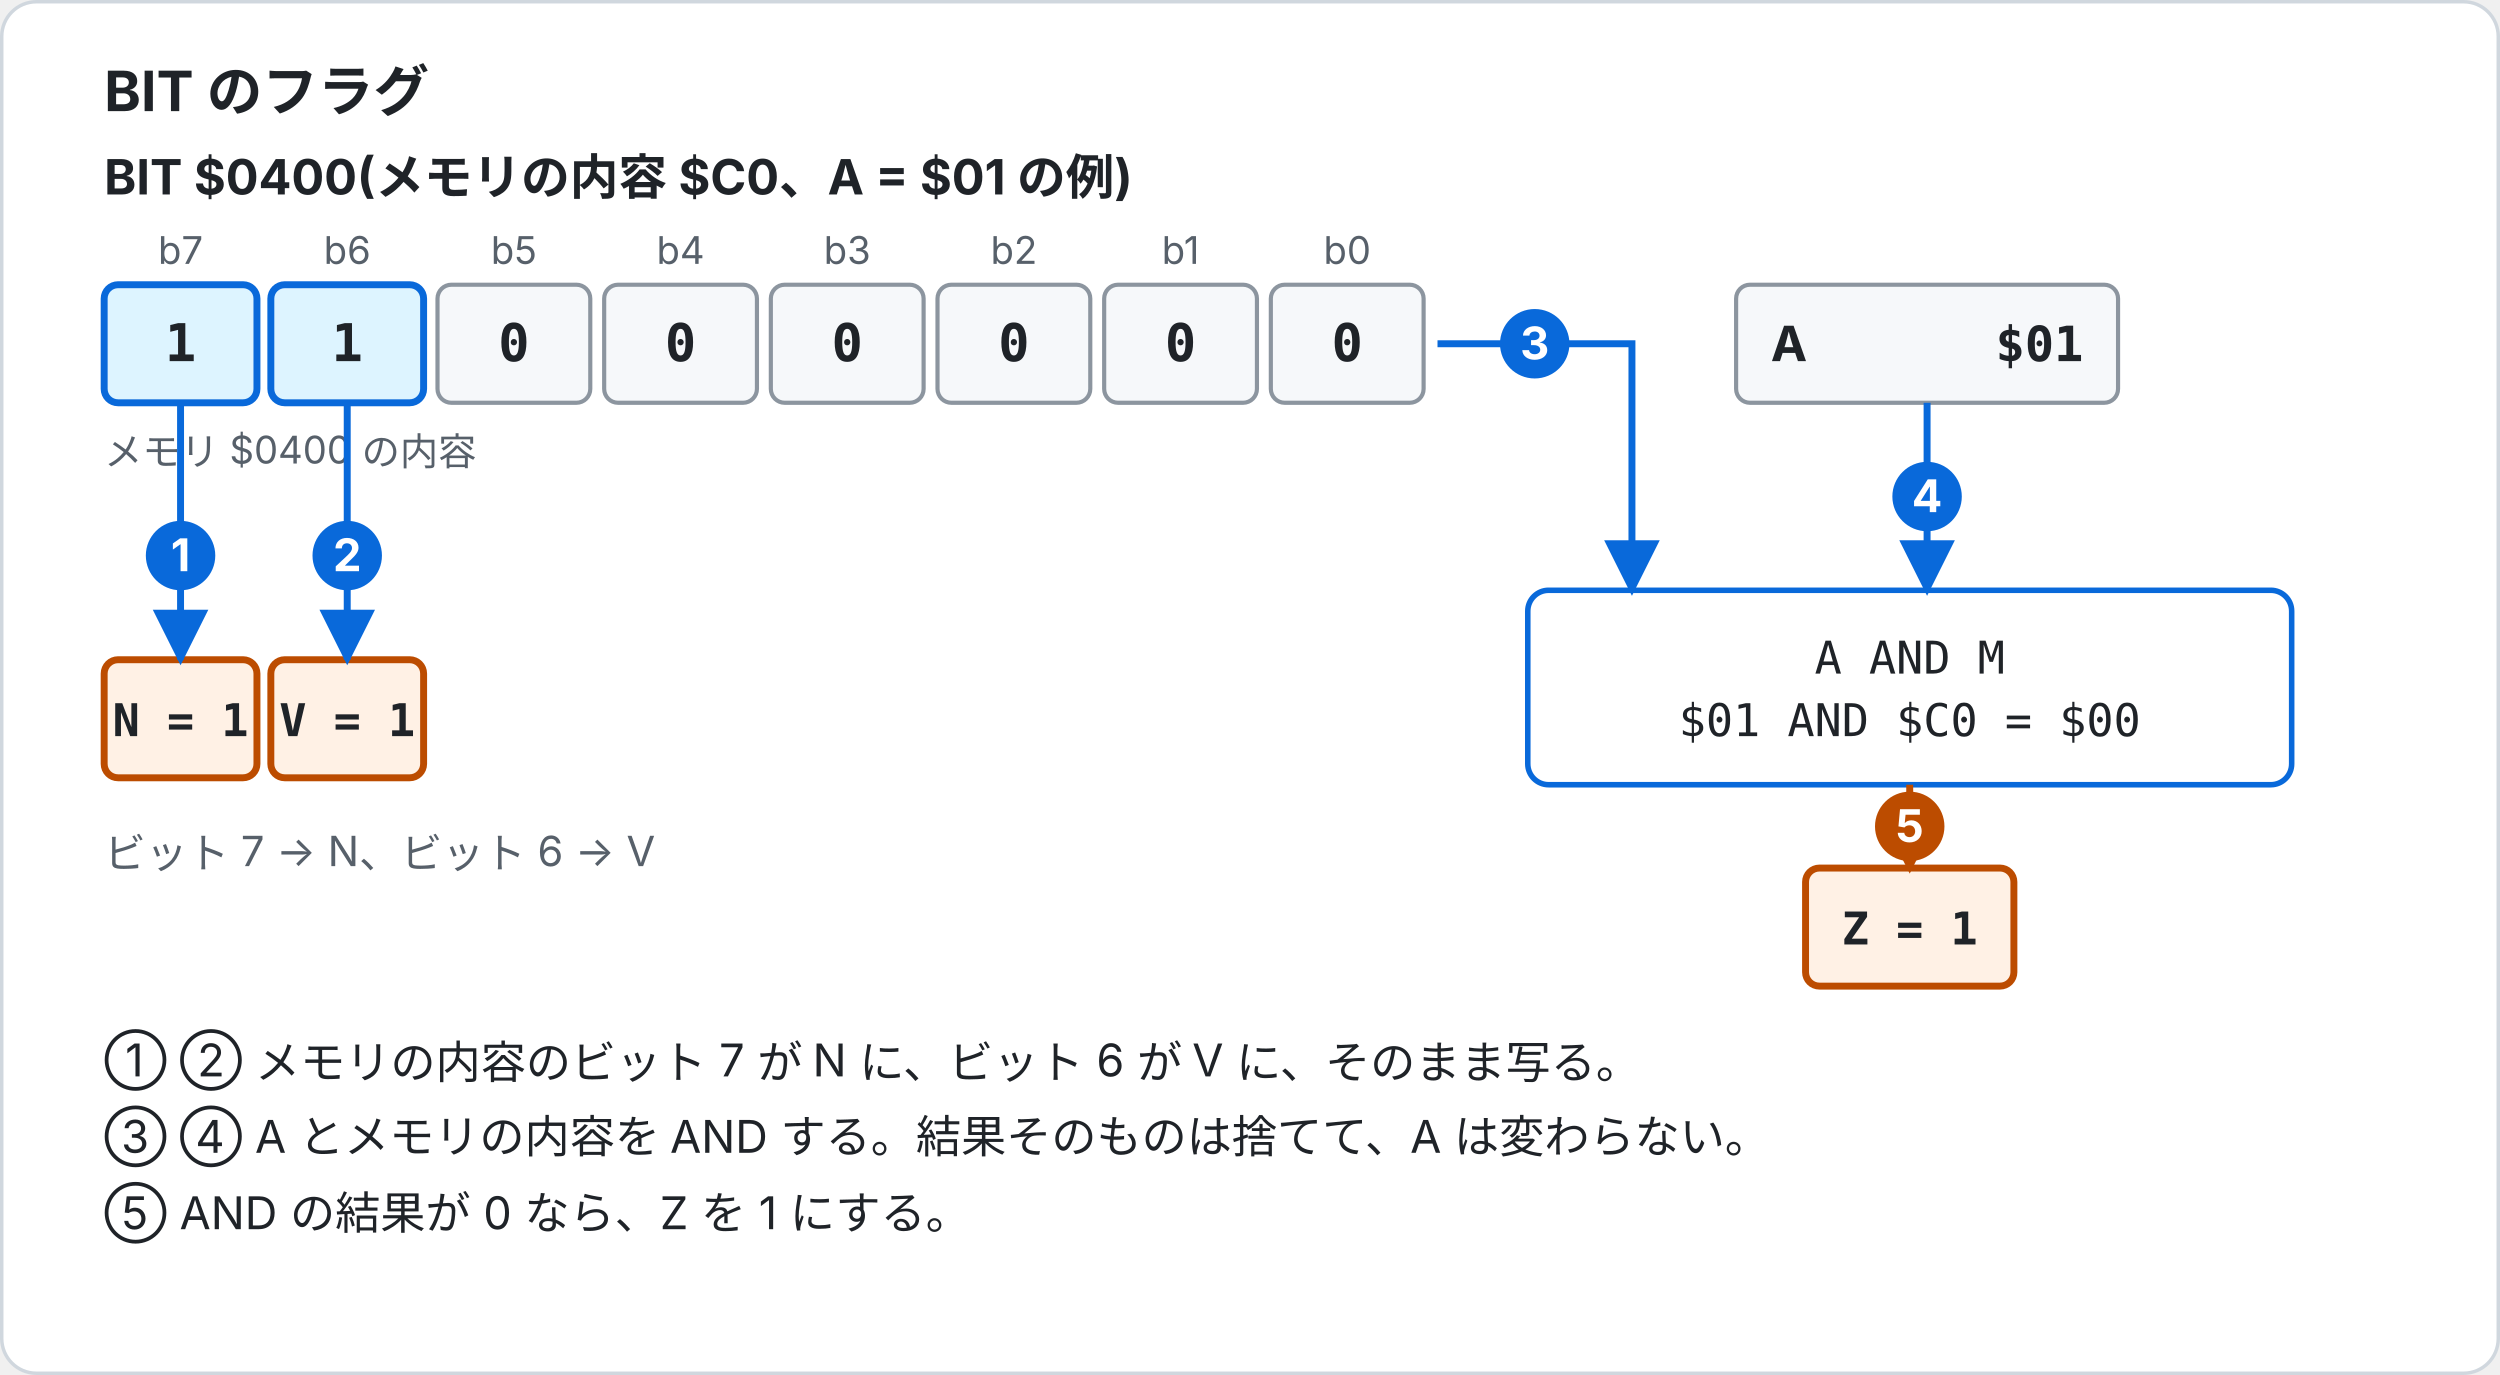
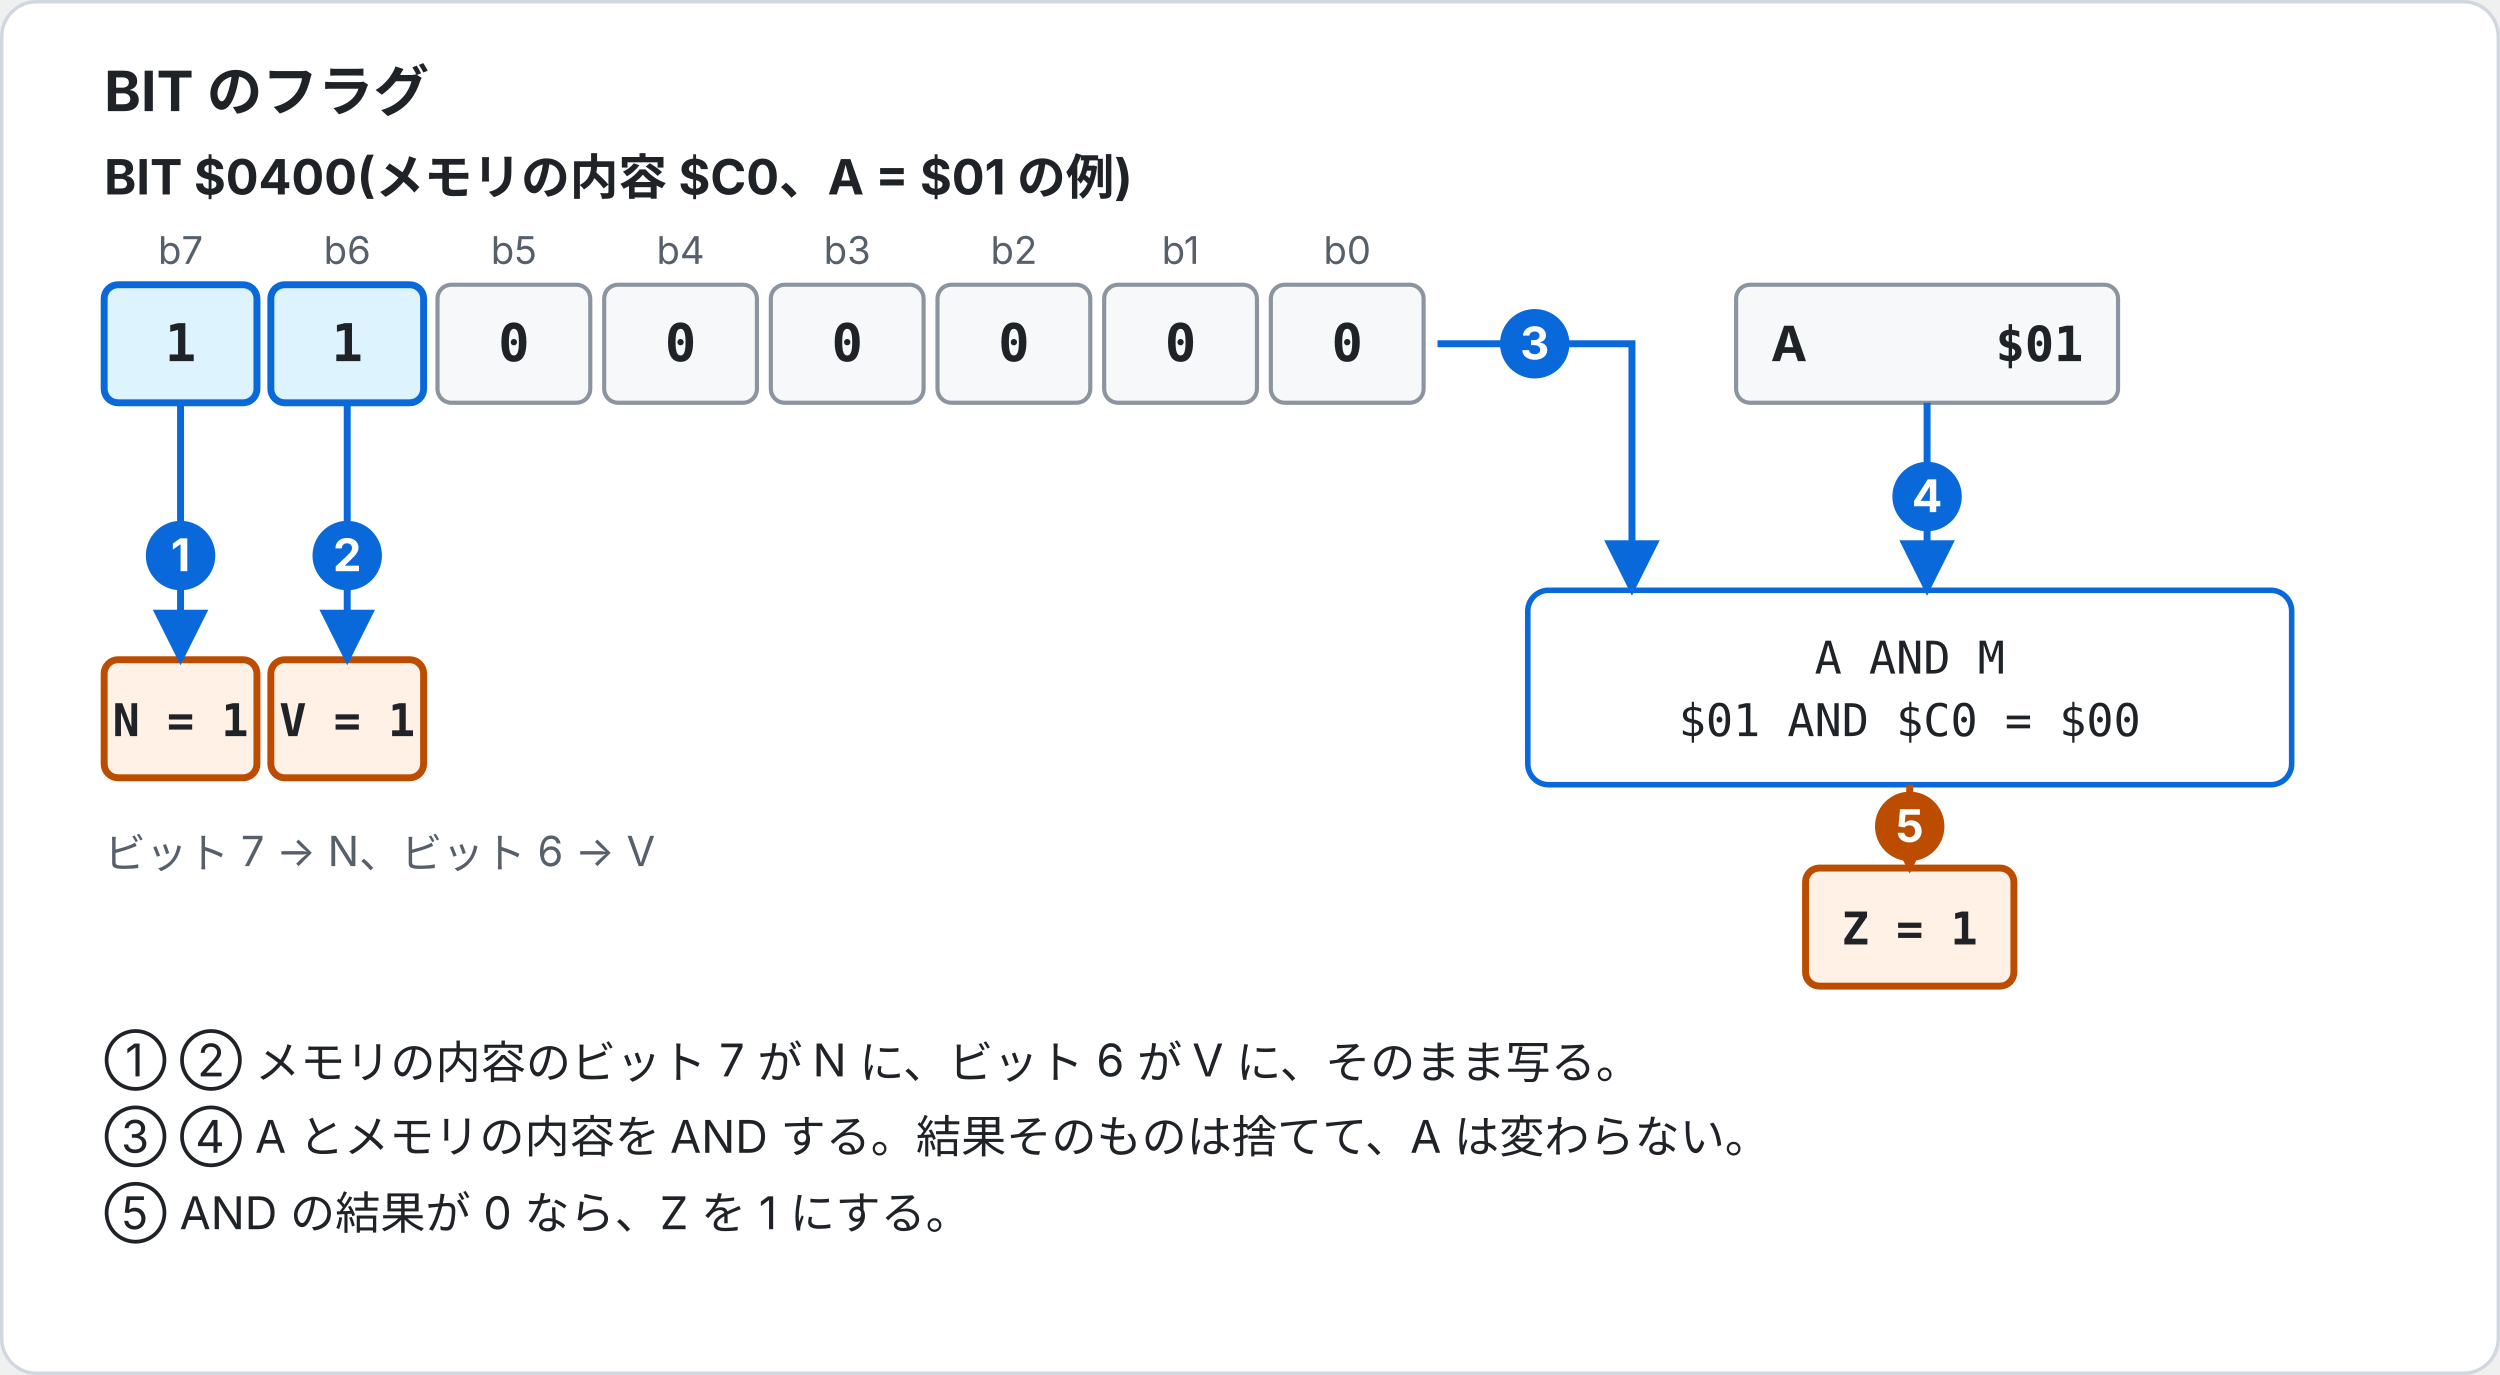
<svg xmlns="http://www.w3.org/2000/svg" width="720" height="396" viewBox="0 0 720 396" role="img" aria-labelledby="t d">
  <defs>
    <marker id="ah" viewBox="0 0 10 10" refX="9" refY="5" markerWidth="8" markerHeight="8" orient="auto">
      <path d="M0 0 L10 5 L0 10 z" fill="#0969da" />
    </marker>
    <marker id="ao" viewBox="0 0 10 10" refX="9" refY="5" markerWidth="8" markerHeight="8" orient="auto">
      <path d="M0 0 L10 5 L0 10 z" fill="#bc4c00" />
    </marker>
  </defs>
  <rect x="0.5" y="0.5" width="719" height="395" rx="10" fill="#ffffff" stroke="#d0d7de" />
  <text x="30" y="32" font-size="16" font-weight="bold" text-anchor="start" fill="#1f2328" font-family="-apple-system, 'Hiragino Sans', 'Noto Sans JP', sans-serif">BIT のフラグ</text>
  <text x="690" y="32" font-size="16" font-weight="bold" text-anchor="end" fill="#0969da" font-family="ui-monospace, SFMono-Regular, Menlo, Consolas, monospace" />
  <text x="30" y="56" font-size="14" font-weight="bold" text-anchor="start" fill="#1f2328" font-family="-apple-system, 'Hiragino Sans', 'Noto Sans JP', sans-serif">BIT $0400(メモリの内容 $C0、A = $01 の例)</text>
  <text x="52" y="76" font-size="11" font-weight="normal" text-anchor="middle" fill="#57606a" font-family="-apple-system, 'Hiragino Sans', 'Noto Sans JP', sans-serif">b7</text>
  <rect x="30" y="82" width="44" height="34" rx="4" fill="#ddf4ff" stroke="#0969da" stroke-width="2" />
  <text x="52.0" y="104.0" font-size="15" font-weight="bold" text-anchor="middle" fill="#1f2328" font-family="ui-monospace, SFMono-Regular, Menlo, Consolas, monospace">1</text>
  <text x="100" y="76" font-size="11" font-weight="normal" text-anchor="middle" fill="#57606a" font-family="-apple-system, 'Hiragino Sans', 'Noto Sans JP', sans-serif">b6</text>
  <rect x="78" y="82" width="44" height="34" rx="4" fill="#ddf4ff" stroke="#0969da" stroke-width="2" />
  <text x="100.0" y="104.0" font-size="15" font-weight="bold" text-anchor="middle" fill="#1f2328" font-family="ui-monospace, SFMono-Regular, Menlo, Consolas, monospace">1</text>
  <text x="148" y="76" font-size="11" font-weight="normal" text-anchor="middle" fill="#57606a" font-family="-apple-system, 'Hiragino Sans', 'Noto Sans JP', sans-serif">b5</text>
  <rect x="126" y="82" width="44" height="34" rx="4" fill="#f6f8fa" stroke="#8c959f" stroke-width="1.2" />
  <text x="148.0" y="104.0" font-size="15" font-weight="bold" text-anchor="middle" fill="#1f2328" font-family="ui-monospace, SFMono-Regular, Menlo, Consolas, monospace">0</text>
  <text x="196" y="76" font-size="11" font-weight="normal" text-anchor="middle" fill="#57606a" font-family="-apple-system, 'Hiragino Sans', 'Noto Sans JP', sans-serif">b4</text>
  <rect x="174" y="82" width="44" height="34" rx="4" fill="#f6f8fa" stroke="#8c959f" stroke-width="1.2" />
  <text x="196.0" y="104.0" font-size="15" font-weight="bold" text-anchor="middle" fill="#1f2328" font-family="ui-monospace, SFMono-Regular, Menlo, Consolas, monospace">0</text>
  <text x="244" y="76" font-size="11" font-weight="normal" text-anchor="middle" fill="#57606a" font-family="-apple-system, 'Hiragino Sans', 'Noto Sans JP', sans-serif">b3</text>
  <rect x="222" y="82" width="44" height="34" rx="4" fill="#f6f8fa" stroke="#8c959f" stroke-width="1.2" />
  <text x="244.0" y="104.0" font-size="15" font-weight="bold" text-anchor="middle" fill="#1f2328" font-family="ui-monospace, SFMono-Regular, Menlo, Consolas, monospace">0</text>
  <text x="292" y="76" font-size="11" font-weight="normal" text-anchor="middle" fill="#57606a" font-family="-apple-system, 'Hiragino Sans', 'Noto Sans JP', sans-serif">b2</text>
  <rect x="270" y="82" width="44" height="34" rx="4" fill="#f6f8fa" stroke="#8c959f" stroke-width="1.2" />
  <text x="292.0" y="104.0" font-size="15" font-weight="bold" text-anchor="middle" fill="#1f2328" font-family="ui-monospace, SFMono-Regular, Menlo, Consolas, monospace">0</text>
  <text x="340" y="76" font-size="11" font-weight="normal" text-anchor="middle" fill="#57606a" font-family="-apple-system, 'Hiragino Sans', 'Noto Sans JP', sans-serif">b1</text>
  <rect x="318" y="82" width="44" height="34" rx="4" fill="#f6f8fa" stroke="#8c959f" stroke-width="1.2" />
  <text x="340.0" y="104.0" font-size="15" font-weight="bold" text-anchor="middle" fill="#1f2328" font-family="ui-monospace, SFMono-Regular, Menlo, Consolas, monospace">0</text>
  <text x="388" y="76" font-size="11" font-weight="normal" text-anchor="middle" fill="#57606a" font-family="-apple-system, 'Hiragino Sans', 'Noto Sans JP', sans-serif">b0</text>
  <rect x="366" y="82" width="44" height="34" rx="4" fill="#f6f8fa" stroke="#8c959f" stroke-width="1.2" />
  <text x="388.0" y="104.0" font-size="15" font-weight="bold" text-anchor="middle" fill="#1f2328" font-family="ui-monospace, SFMono-Regular, Menlo, Consolas, monospace">0</text>
-   <text x="30" y="134" font-size="11" font-weight="normal" text-anchor="start" fill="#57606a" font-family="-apple-system, 'Hiragino Sans', 'Noto Sans JP', sans-serif">メモリ $0400 の内容</text>
  <rect x="30" y="190" width="44" height="34" rx="4" fill="#fff1e5" stroke="#bc4c00" stroke-width="2" />
  <text x="52.0" y="212.0" font-size="13" font-weight="bold" text-anchor="middle" fill="#1f2328" font-family="ui-monospace, SFMono-Regular, Menlo, Consolas, monospace">N = 1</text>
  <rect x="78" y="190" width="44" height="34" rx="4" fill="#fff1e5" stroke="#bc4c00" stroke-width="2" />
  <text x="100.0" y="212.0" font-size="13" font-weight="bold" text-anchor="middle" fill="#1f2328" font-family="ui-monospace, SFMono-Regular, Menlo, Consolas, monospace">V = 1</text>
  <path d="M 52 116 L 52 190" fill="none" stroke="#0969da" stroke-width="2" marker-end="url(#ah)" />
  <circle cx="52" cy="160" r="10" fill="#0969da" />
  <text x="52" y="164.5" font-size="13" font-weight="bold" text-anchor="middle" fill="#ffffff" font-family="-apple-system, 'Hiragino Sans', 'Noto Sans JP', sans-serif">1</text>
  <path d="M 100 116 L 100 190" fill="none" stroke="#0969da" stroke-width="2" marker-end="url(#ah)" />
  <circle cx="100" cy="160" r="10" fill="#0969da" />
  <text x="100" y="164.5" font-size="13" font-weight="bold" text-anchor="middle" fill="#ffffff" font-family="-apple-system, 'Hiragino Sans', 'Noto Sans JP', sans-serif">2</text>
  <text x="30" y="250" font-size="12" font-weight="normal" text-anchor="start" fill="#57606a" font-family="-apple-system, 'Hiragino Sans', 'Noto Sans JP', sans-serif">ビット 7 → N、ビット 6 → V</text>
  <rect x="500" y="82.0" width="110" height="34" rx="4" fill="#f6f8fa" stroke="#8c959f" stroke-width="1.2" />
  <text x="510" y="104.0" font-size="14" font-weight="bold" text-anchor="start" fill="#1f2328" font-family="-apple-system, 'Hiragino Sans', 'Noto Sans JP', sans-serif">A</text>
  <text x="600" y="104.0" font-size="14" font-weight="bold" text-anchor="end" fill="#1f2328" font-family="ui-monospace, SFMono-Regular, Menlo, Consolas, monospace">$01</text>
  <rect x="440" y="170" width="220" height="56" rx="6" fill="#ffffff" stroke="#0969da" stroke-width="1.6" />
  <text x="550.0" y="194.0" font-size="13" font-weight="normal" text-anchor="middle" fill="#1f2328" font-family="ui-monospace, SFMono-Regular, Menlo, Consolas, monospace">A AND M</text>
  <text x="550.0" y="212.0" font-size="13" font-weight="normal" text-anchor="middle" fill="#1f2328" font-family="ui-monospace, SFMono-Regular, Menlo, Consolas, monospace">$01 AND $C0 = $00</text>
  <path d="M 414 99 L 470 99 L 470 170" fill="none" stroke="#0969da" stroke-width="2" marker-end="url(#ah)" />
  <circle cx="442" cy="99" r="10" fill="#0969da" />
  <text x="442" y="103.5" font-size="13" font-weight="bold" text-anchor="middle" fill="#ffffff" font-family="-apple-system, 'Hiragino Sans', 'Noto Sans JP', sans-serif">3</text>
  <path d="M 555 116 L 555 170" fill="none" stroke="#0969da" stroke-width="2" marker-end="url(#ah)" />
  <circle cx="555" cy="143" r="10" fill="#0969da" />
  <text x="555" y="147.5" font-size="13" font-weight="bold" text-anchor="middle" fill="#ffffff" font-family="-apple-system, 'Hiragino Sans', 'Noto Sans JP', sans-serif">4</text>
  <rect x="520" y="250" width="60" height="34" rx="4" fill="#fff1e5" stroke="#bc4c00" stroke-width="2" />
  <text x="550.0" y="272.0" font-size="13" font-weight="bold" text-anchor="middle" fill="#1f2328" font-family="ui-monospace, SFMono-Regular, Menlo, Consolas, monospace">Z = 1</text>
  <path d="M 550 226 L 550 250" fill="none" stroke="#bc4c00" stroke-width="2" marker-end="url(#ao)" />
  <circle cx="550" cy="238" r="10" fill="#bc4c00" />
  <text x="550" y="242.5" font-size="13" font-weight="bold" text-anchor="middle" fill="#ffffff" font-family="-apple-system, 'Hiragino Sans', 'Noto Sans JP', sans-serif">5</text>
  <text x="30" y="310" font-size="13" font-weight="normal" text-anchor="start" fill="#1f2328" font-family="-apple-system, 'Hiragino Sans', 'Noto Sans JP', sans-serif">① ② メモリの内容のビット 7 が N に、ビット 6 が V に、そのまま写る。</text>
  <text x="30" y="332" font-size="13" font-weight="normal" text-anchor="start" fill="#1f2328" font-family="-apple-system, 'Hiragino Sans', 'Noto Sans JP', sans-serif">③ ④ A とメモリの内容を AND する。結果そのものは捨てて、A は変わらない。</text>
  <text x="30" y="354" font-size="13" font-weight="normal" text-anchor="start" fill="#1f2328" font-family="-apple-system, 'Hiragino Sans', 'Noto Sans JP', sans-serif">⑤ AND の結果が 0 なら、Z を 1 にする。</text>
</svg>
